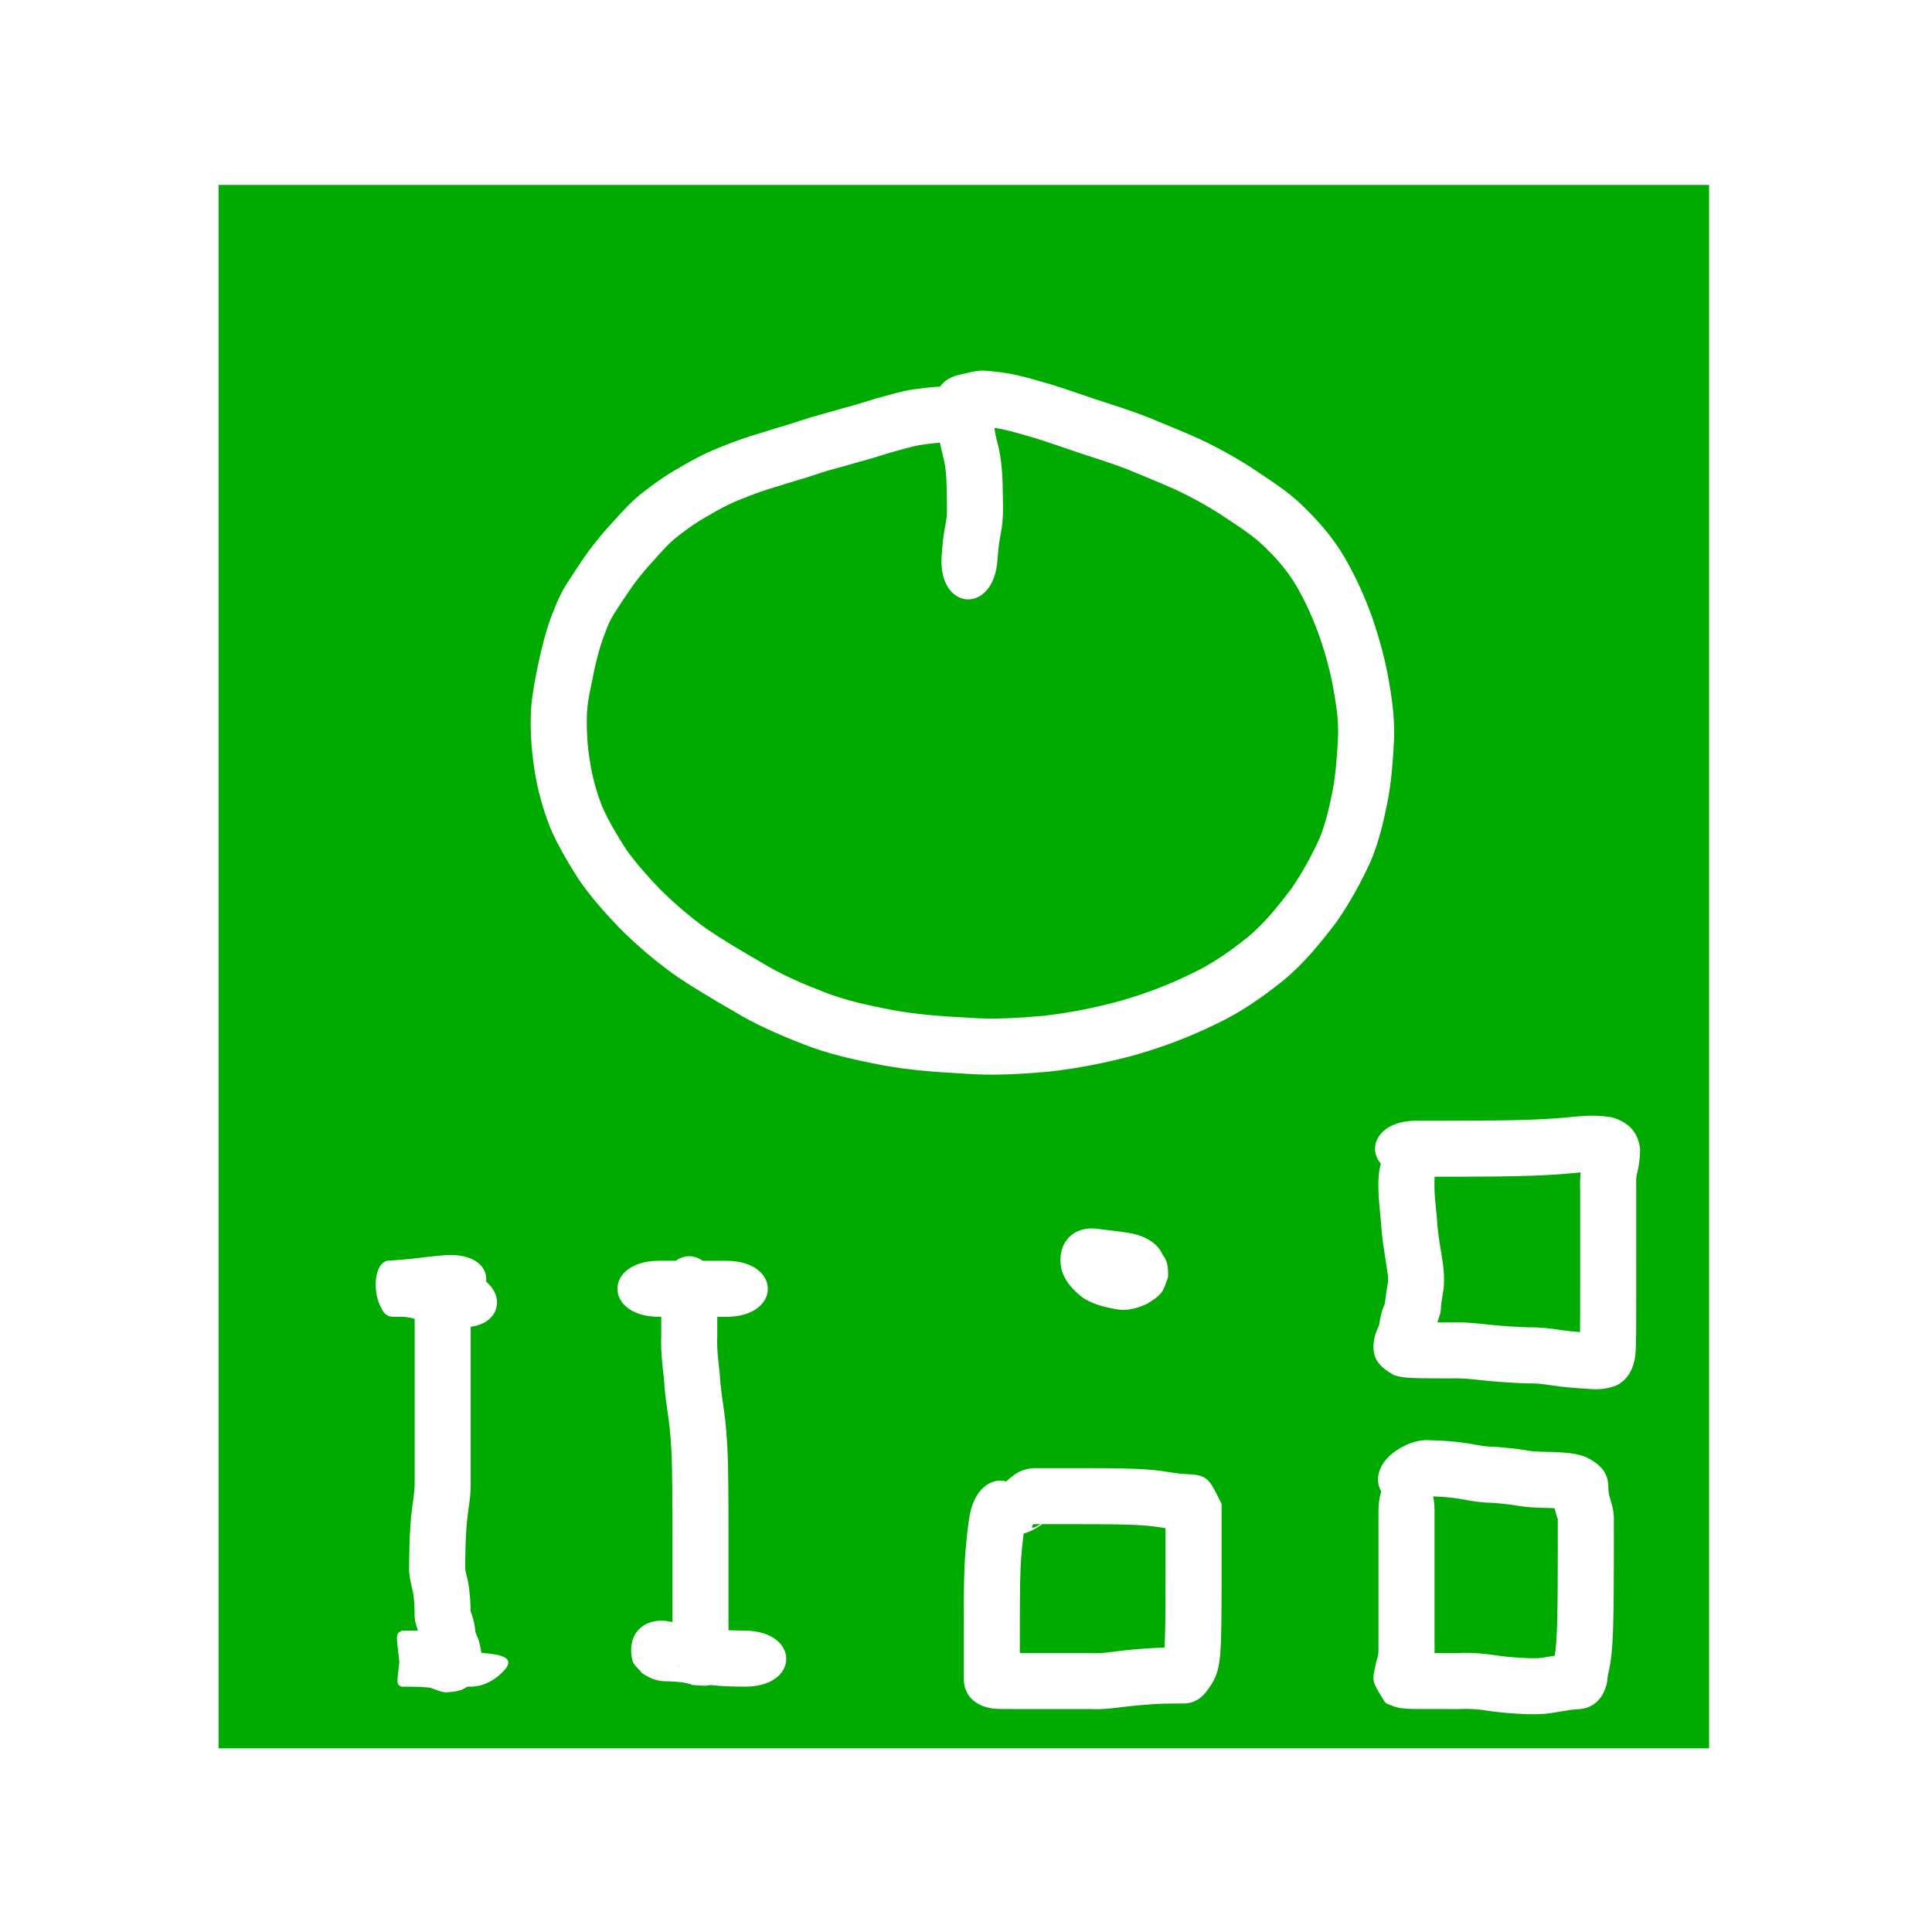
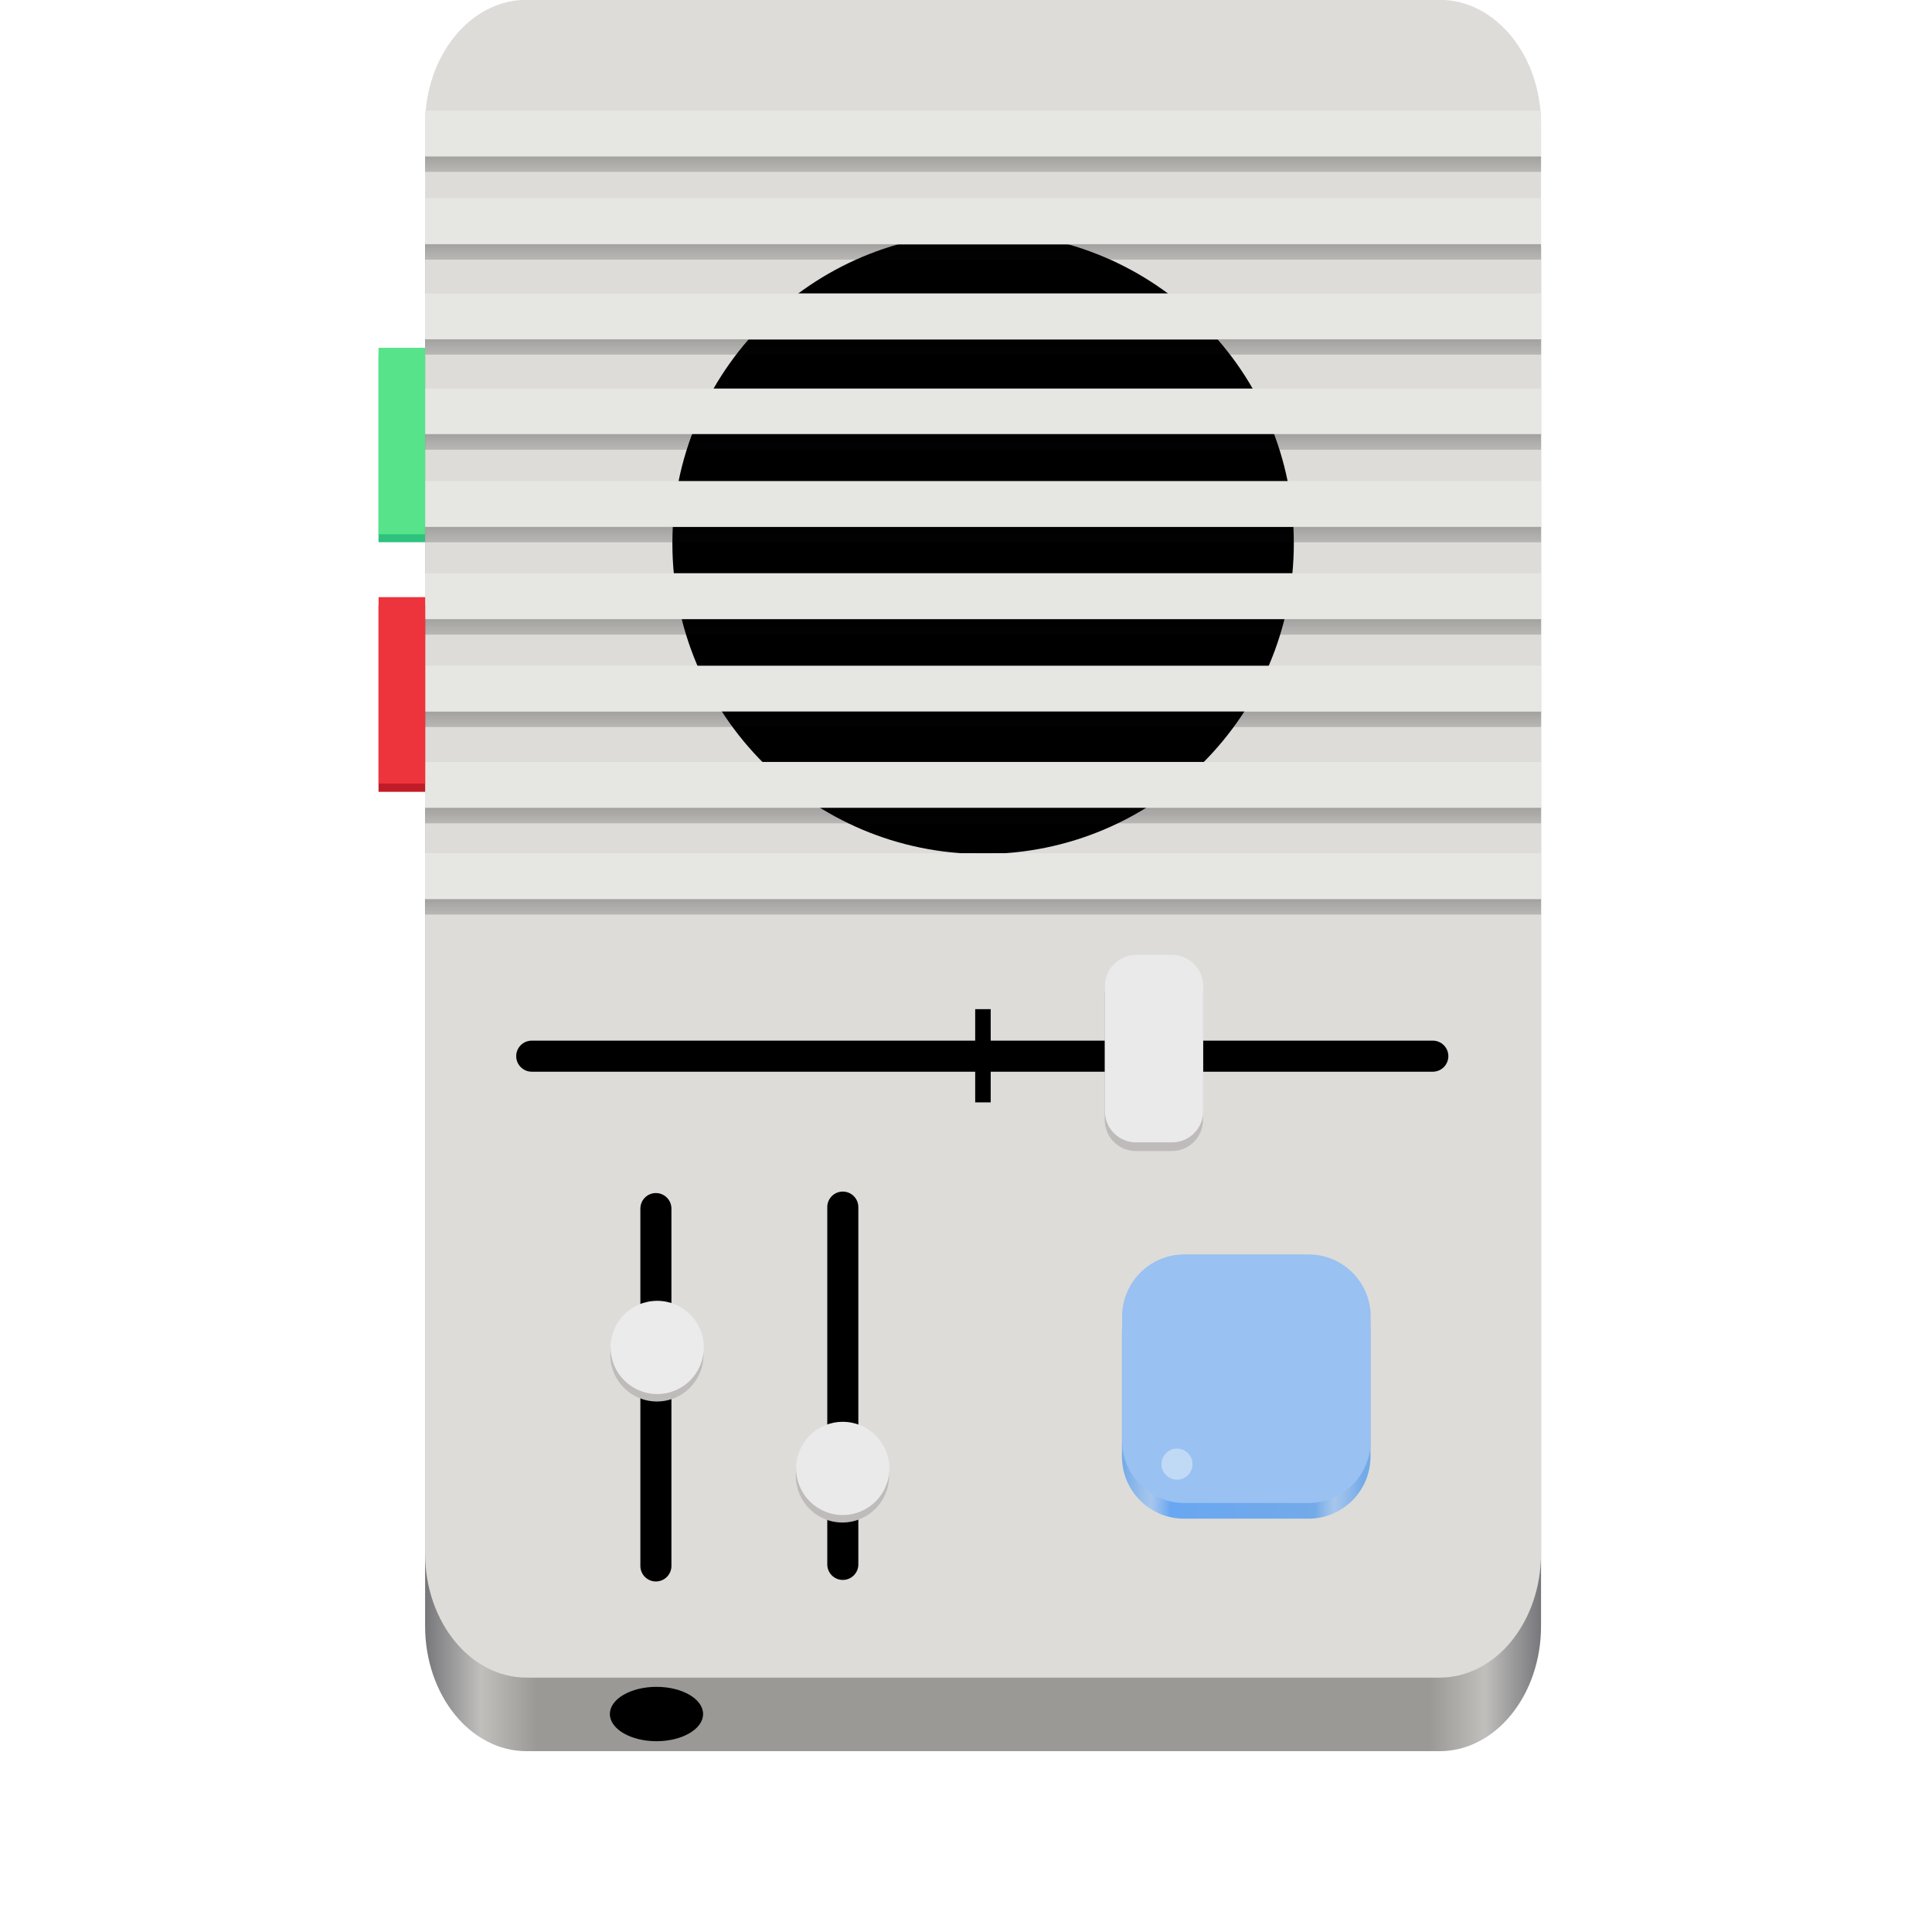
- <svg xmlns="http://www.w3.org/2000/svg" width="128" height="128" version="1.1" viewBox="0 0 128 128">
-   <path d="m14.479 12.251v103.58h98.753v-103.58zm50.574 12.303c0.067-9.6e-4 0.134 6.06e-4 0.202 0.006 0.653 0.051 1.305 0.119 1.947 0.257 0.851 0.186 1.682 0.433 2.517 0.679 0.967 0.303 1.923 0.64 2.882 0.965 1.154 0.37 2.309 0.742 3.441 1.174 1.122 0.472 2.253 0.923 3.365 1.419 1.191 0.557 2.344 1.188 3.453 1.898 1.144 0.78 2.342 1.499 3.345 2.463 1.088 1.04 2.087 2.169 2.853 3.473 0.75 1.292 1.366 2.645 1.865 4.053 0.468 1.383 0.865 2.795 1.104 4.236 0.239 1.367 0.412 2.753 0.314 4.143-0.07 1.277-0.17 2.554-0.414 3.812-0.274 1.349-0.589 2.705-1.134 3.974-0.643 1.392-1.381 2.741-2.261 3.998-1.05 1.382-2.152 2.732-3.495 3.845-1.403 1.123-2.872 2.151-4.508 2.912-1.713 0.841-3.495 1.512-5.331 2.037-1.875 0.507-3.784 0.888-5.716 1.102-1.858 0.165-3.719 0.275-5.584 0.132-1.844-0.098-3.691-0.231-5.509-0.571-1.756-0.348-3.513-0.721-5.181-1.387-1.588-0.619-3.157-1.296-4.615-2.187-1.38-0.801-2.761-1.604-4.07-2.52-1.22-0.894-2.368-1.874-3.44-2.943-0.98-1.025-1.93-2.083-2.736-3.252-0.715-1.138-1.42-2.291-1.935-3.536-0.469-1.236-0.826-2.509-1.014-3.82-0.198-1.291-0.281-2.592-0.218-3.898 0.084-1.12 0.308-2.211 0.54-3.308 0.198-0.886 0.417-1.773 0.72-2.629 0.305-0.815 0.615-1.624 1.083-2.364 0.454-0.714 0.921-1.422 1.408-2.114 0.524-0.706 1.079-1.389 1.683-2.03 0.641-0.711 1.282-1.427 2.051-2.004 0.75-0.581 1.523-1.131 2.356-1.587 0.835-0.501 1.7-0.96 2.608-1.317 0.909-0.376 1.835-0.709 2.78-0.982 0.861-0.276 1.734-0.514 2.589-0.806 0.909-0.305 1.84-0.529 2.759-0.804 0.796-0.208 1.581-0.456 2.367-0.697 0.781-0.203 1.552-0.451 2.352-0.573 0.601-0.076 1.202-0.165 1.807-0.188 0.286-0.409 0.741-0.687 1.398-0.814 0.455-0.1 0.903-0.239 1.371-0.246zm0.829 3.799c0.05 0.459 0.183 0.892 0.289 1.341 0.127 0.572 0.187 1.156 0.228 1.739 0.033 0.565 0.04 1.131 0.046 1.697 0.022 0.66 0.011 1.312-0.098 1.965-0.079 0.427-0.154 0.856-0.201 1.288-0.022 0.218-0.039 0.436-0.055 0.654l-0.003 0.048c-0.25 3.667-3.954 3.414-3.704-0.253l0.004-0.057c0.019-0.269 0.041-0.539 0.069-0.807 0.058-0.506 0.138-1.009 0.233-1.51 0.08-0.422 0.041-0.855 0.043-1.288-0.005-0.493-0.011-0.986-0.037-1.478-0.026-0.386-0.062-0.773-0.141-1.153-0.094-0.403-0.21-0.802-0.276-1.21-0.447 0.026-0.891 0.098-1.336 0.154-0.637 0.121-1.254 0.317-1.879 0.482-0.783 0.248-1.57 0.485-2.364 0.695-0.832 0.261-1.684 0.444-2.508 0.729-0.871 0.302-1.765 0.537-2.641 0.823-0.846 0.247-1.68 0.533-2.492 0.875-0.737 0.289-1.442 0.657-2.118 1.069-0.707 0.383-1.364 0.847-1.997 1.341-0.594 0.445-1.076 1.009-1.57 1.558-0.517 0.553-1.005 1.133-1.45 1.745-0.432 0.623-0.857 1.252-1.259 1.895-0.331 0.525-0.529 1.103-0.743 1.679-0.238 0.696-0.418 1.413-0.574 2.132-0.168 0.916-0.415 1.818-0.461 2.751-0.038 1.032 0.015 2.06 0.181 3.078 0.151 1.054 0.431 2.079 0.814 3.071 0.439 1.012 1.022 1.954 1.609 2.885 0.682 0.953 1.468 1.819 2.277 2.663 0.922 0.908 1.899 1.75 2.946 2.511 1.206 0.836 2.477 1.572 3.745 2.308 1.292 0.792 2.685 1.392 4.095 1.937 1.466 0.584 3.014 0.902 4.556 1.206 1.646 0.303 3.317 0.418 4.985 0.506 1.69 0.134 3.376 0.027 5.059-0.123 1.714-0.199 3.408-0.532 5.072-0.987 1.603-0.467 3.166-1.04 4.661-1.783 1.395-0.642 2.636-1.52 3.826-2.478 1.101-0.928 1.997-2.055 2.863-3.196 0.706-1.045 1.322-2.15 1.842-3.299 0.413-1.012 0.657-2.089 0.869-3.159 0.206-1.083 0.287-2.184 0.347-3.284 0.079-1.105-0.066-2.207-0.262-3.292-0.21-1.254-0.549-2.485-0.963-3.686-0.423-1.172-0.926-2.306-1.558-3.38-0.594-0.996-1.361-1.861-2.203-2.652-0.868-0.814-1.902-1.421-2.881-2.088-0.944-0.592-1.917-1.131-2.928-1.599-1.07-0.473-2.157-0.908-3.236-1.361-1.035-0.382-2.084-0.726-3.135-1.061-0.952-0.319-1.897-0.659-2.856-0.957-0.73-0.213-1.455-0.435-2.199-0.596-0.176-0.037-0.353-0.067-0.531-0.091zm39.683 45.566c0.42 0.003 0.84 0.035 1.256 0.114 1.102 0.33 1.711 0.984 1.843 2.114-0.01 0.566-0.072 1.112-0.218 1.661-0.086 0.352-0.023 0.744-0.041 1.117v1.632c0 0.647 1e-5 1.294 0 1.94-1e-5 0.675-4.3e-4 1.35-5.1e-4 2.025-1.1e-4 0.688 1.8e-4 1.376-5.2e-4 2.064 0 0.561-1e-3 1.123-6e-3 1.684-5e-3 0.51-9e-3 1.021-0.053 1.53-0.112 0.847-0.479 1.626-1.291 2.007-0.634 0.236-1.254 0.274-1.92 0.201-0.758-0.045-1.516-0.103-2.268-0.215-0.574-0.093-1.139-0.16-1.724-0.14-0.848-0.034-1.695-0.083-2.54-0.164-0.815-0.08-1.628-0.198-2.449-0.165-0.711-0.002-1.422-0.002-2.133-0.015-0.572-0.014-1.149-0.022-1.696-0.218-0.983-0.583-1.514-1.119-1.268-2.432 0.07-0.296 0.174-0.58 0.31-0.852 0.019-0.125 0.036-0.233 0.039-0.243h5.17e-4c-6.8e-5 0.005-0.004 0.035-0.014 0.102 0.052-0.355 0.131-0.705 0.254-1.042 0.048-0.13 0.079-0.202 0.098-0.237 0.006-0.05 0.016-0.119 0.032-0.212 0.046-0.409 0.109-0.817 0.178-1.223 0.067-0.319-0.073-0.799-0.106-1.18-0.142-0.894-0.299-1.787-0.343-2.693-0.09-0.962-0.211-1.924-0.179-2.892 0.013-0.407 0.071-0.769 0.162-1.086-0.947-1.097-0.157-2.851 2.369-2.851 0.081-1e-6 0.162 4e-6 0.242 0 0.155-7e-6 0.31 2.3e-5 0.466 0 0.269-5.8e-5 0.538-3.72e-4 0.807-5.17e-4 0.459-4e-4 0.918-8.34e-4 1.377-0.002 0.684-0.002 1.368-0.005 2.053-0.011 0.9-0.01 1.8-0.023 2.699-0.058 0.936-0.039 1.871-0.092 2.803-0.196 0.419-0.039 0.84-0.066 1.26-0.063zm-0.842 3.753c-0.021 2e-3 -0.041 0.004-0.061 0.006-0.998 0.111-2.001 0.168-3.005 0.21-0.937 0.036-1.875 0.051-2.813 0.061-0.695 0.007-1.389 0.009-2.084 0.011-0.461 0.001-0.923 0.002-1.384 0.002-0.111 6e-5 -0.223-3.9e-5 -0.334 0 5.42e-4 0.073-3.48e-4 0.149-0.003 0.225-0.031 0.853 0.084 1.7 0.163 2.547 0.034 0.827 0.182 1.639 0.312 2.454 0.131 0.741 0.205 1.477 0.123 2.227-0.057 0.388-0.13 0.774-0.171 1.164 0.017 0.364-0.127 0.695-0.242 1.029 0.313 0.002 0.625 0.002 0.938 0.003 0.938-0.034 1.869 0.091 2.8 0.182 0.773 0.074 1.549 0.118 2.325 0.149 0.731-0.014 1.451 0.068 2.171 0.185 0.407 0.058 0.815 0.098 1.225 0.129 9e-5 -0.009 4.2e-4 -0.017 5.1e-4 -0.026 5e-3 -0.55 5e-3 -1.1 6e-3 -1.65 7e-4 -0.687 9.6e-4 -1.374 1e-3 -2.06 8e-5 -0.675-1e-5 -1.349 0-2.024 1e-5 -0.647 0-1.294 0-1.94v-1.632c-0.012-0.421-8e-3 -0.838 0.031-1.253zm-32.304 3.717c0.098 0.003 0.198 0.012 0.3 0.026 0.648 0.077 1.295 0.153 1.94 0.246 1.311 0.191 2.081 0.789 2.36 1.453 0.298 0.386 0.397 0.749 0.364 1.517-0.117 0.293-0.194 0.606-0.352 0.88-0.224 0.387-0.677 0.635-1.038 0.872-0.68 0.315-1.381 0.501-2.139 0.34-0.755-0.143-1.504-0.334-2.15-0.771-0.631-0.506-1.204-1.106-1.391-1.925-0.296-1.553 0.643-2.69 2.107-2.639zm-42.262 1.768c1.477 0.098 2.158 0.911 2.049 1.756 1.293 1.08 0.79 2.773-1.02 2.986v10.43c0.009 0.754-0.139 1.498-0.223 2.246-0.067 0.574-0.095 1.151-0.117 1.729-0.016 0.503-0.022 1.007-0.026 1.51-0.01 0.269 0.095 0.539 0.161 0.834 0.089 0.415 0.13 0.837 0.165 1.259 0.021 0.287 0.028 0.575 0.034 0.863 0.012 0.027 0.026 0.06 0.043 0.101 0.148 0.389 0.225 0.796 0.276 1.207-3e-3 -0.019-0.005-0.029-0.006-0.032h-5.16e-4c-5.84e-4 4e-3 0.003 0.04 0.008 0.09 0.024 0.06 0.052 0.138 0.074 0.19 0.14 0.292 0.217 0.608 0.277 0.924 0.017 0.084 0.029 0.168 0.039 0.253 1.298 0.119 2.559 0.286 1.204 1.466-0.06 0.053-0.122 0.105-0.186 0.153-0.481 0.358-1.01 0.592-1.621 0.623h-0.325c-0.086 0.06-0.175 0.114-0.267 0.159-0.316 0.142-0.655 0.192-0.998 0.206-0.347 0.085-0.927-0.22-1.208-0.297-0.195-0.02-0.393-0.036-0.59-0.045-0.26-0.012-0.521-0.015-0.781-0.019l-0.559-3e-3c-3.21e-4 -0.011-9.4e-4 -0.021-1e-3 -0.032-0.346-0.091-0.221-0.423-0.1-1.588-0.143-1.491-0.32-1.92 0.115-2.044 2.09e-4 -0.016 3.35e-4 -0.033 5.16e-4 -0.049 0.143 7.2e-4 0.285 1e-3 0.428 2e-3 0.14-4e-3 0.306-3e-3 0.501-3e-3h0.188c-0.14-0.378-0.246-0.769-0.224-1.178-0.004-0.214-0.008-0.429-0.022-0.643-0.02-0.251-0.04-0.502-0.087-0.749-0.124-0.552-0.284-1.105-0.252-1.677 0.004-0.54 0.011-1.08 0.029-1.619 0.025-0.669 0.059-1.339 0.137-2.005 0.069-0.61 0.191-1.218 0.2-1.831v-10.959c-0.128-0.025-0.256-0.053-0.383-0.085-0.224-0.048-0.626-0.052-0.978-0.044-0.038-4.68e-4 -0.076-0.004-0.113-0.009-0.34 0.01-0.587-0.23-0.744-0.592-0.618-1.076-0.478-3.21 0.639-3.13 0.402-0.027 0.805-0.057 1.207-0.095 0.792-0.084 1.58-0.2 2.374-0.256 0.243-0.017 0.471-0.017 0.682-0.003zm15.508 0.07c0.308 0 0.617 0.101 0.891 0.304h1.559c3.675 0 3.675 3.712 0 3.712h-0.594v1.288c-0.042 0.827 0.074 1.646 0.161 2.466 0.042 0.793 0.155 1.573 0.272 2.357 0.131 0.889 0.196 1.786 0.242 2.683 0.037 0.807 0.048 1.614 0.056 2.422 0.006 0.763 0.008 1.526 0.01 2.289 0.001 0.636 0.001 1.273 0.002 1.909 1.56e-4 0.557 4.86e-4 1.114 5.17e-4 1.671 2.1e-5 0.453-4e-6 0.906 0 1.359 3e-6 0.348 0 0.697 0 1.045 1e-6 0.255 0 0.511 0 0.766v0.51c0.224 0.01 0.447 0.015 0.671 0.02 0.121 2e-3 0.243 4e-3 0.364 5e-3 0.018 2e-4 0.036 3.4e-4 0.055 5.2e-4 3.675 0.036 3.64 3.748-0.035 3.712-0.02-2e-4 -0.04-2.9e-4 -0.06-5.1e-4 -0.13-1e-3 -0.26-3e-3 -0.391-5e-3 -0.32-6e-3 -0.639-0.015-0.958-0.033-0.283-0.017-0.566-0.039-0.848-0.07-0.108 0.03-0.222 0.047-0.341 0.047-0.284-7e-4 -0.567-0.032-0.85-0.049-0.249-0.107-0.503-0.149-0.767-0.187-0.293-0.033-0.589-0.048-0.884-0.058-0.631 0.025-1.2-0.2-1.703-0.561-0.209-0.283-0.551-0.506-0.627-0.85-0.406-1.855 0.907-2.889 2.558-2.535 0.034 0.011 0.068 0.02 0.103 0.029v-0.742c0-0.348 3e-6 -0.697 0-1.045-4e-6 -0.453-4.95e-4 -0.906-5.16e-4 -1.359-3.1e-5 -0.557 1.55e-4 -1.113 0-1.67-2e-4 -0.634-2.55e-4 -1.269-0.002-1.903-0.001-0.753-0.004-1.506-0.01-2.259-0.007-0.757-0.017-1.513-0.052-2.269-0.039-0.778-0.094-1.555-0.206-2.326-0.124-0.836-0.243-1.67-0.291-2.515-0.1-0.949-0.223-1.898-0.181-2.855v-1.289h-0.146c-3.675 0-3.675-3.712 0-3.712h1.111c0.274-0.203 0.583-0.304 0.891-0.304zm48.707 12.19h5.17e-4c0.131-0.008 0.263-0.006 0.397 0.005 0.392 0.009 0.784 0.025 1.176 0.055 0.586 0.047 1.17 0.114 1.747 0.228 0.493 0.097 0.979 0.16 1.484 0.16 0.684 0.052 1.367 0.121 2.043 0.241 0.588 0.095 1.181 0.068 1.776 0.096 0.705 0.035 1.421 0.069 2.085 0.334 0.77 0.395 1.464 0.89 1.474 1.952 3e-3 0.069 0.012 0.23 6e-3 0.232 0.014 0.107 0.033 0.216 0.044 0.32 0.137 0.474 0.298 0.946 0.318 1.444-2e-5 0.394 1e-4 0.787 0 1.18-1.1e-4 0.481-4.2e-4 0.961-1e-3 1.442-1e-3 0.679-3e-3 1.358-7e-3 2.037-6e-3 0.871-0.013 1.742-0.039 2.613-0.03 0.818-0.062 1.639-0.189 2.448-0.099 0.568-0.182 0.77-0.217 1.261-0.202 0.955-0.816 1.734-1.922 1.776-0.162 0.01-0.325 0.019-0.486 0.044-0.43 0.063-0.857 0.136-1.285 0.21-0.728 0.099-1.455 0.098-2.188 0.045-0.693-0.041-1.387-0.095-2.073-0.207-0.615-0.097-1.223-0.139-1.849-0.103-0.845 0-1.689-3.9e-4 -2.534-4e-3 -0.598-5e-3 -1.209 0.019-1.785-0.167-0.21-0.113-0.504-0.137-0.629-0.341-0.757-1.231-0.816-1.308-0.646-2.12 0.063-0.3 0.131-0.599 0.222-0.892 0.039-0.136 0.041-0.569 0.034-0.858v-8.757c0-0.492 0.067-0.918 0.182-1.278-0.509-0.851-0.156-2.201 1.564-3.037 0.052-0.025 0.103-0.05 0.155-0.075 0.367-0.158 0.749-0.261 1.143-0.284zm-25.921 1.851v5.17e-4h0.425c0.227 2e-6 0.455 5.08e-4 0.682 5.16e-4 0.351 1.7e-5 0.701-7.2e-5 1.052 0 0.4 1.02e-4 0.8 5e-6 1.2 5.17e-4 0.48 7e-4 0.96 0.002 1.44 0.005 0.553 0.004 1.106 0.011 1.658 0.029 0.654 0.025 1.308 0.058 1.958 0.14 0.516 0.064 1.03 0.176 1.545 0.21 1.636 0.057 1.643 0.23 2.522 1.978v0.97c-1e-6 0.247 1e-6 0.495 0 0.742-2e-6 0.345 1.1e-5 0.689 0 1.034-1.4e-5 0.422 8.1e-5 0.843 0 1.264-1e-4 0.441-5.89e-4 0.882-1e-3 1.323-8e-4 0.552-0.002 1.104-0.005 1.656-0.005 0.66-0.011 1.32-0.032 1.979-0.026 0.682-0.05 1.369-0.214 2.034-0.126 0.393-0.091 0.332-0.268 0.695-0.003 6e-3 -0.062 0.112-0.113 0.199-8.24e-4 2e-3 -0.002 4e-3 -0.003 6e-3 -4e-3 7e-3 -0.008 0.012-0.012 0.019-0.027 0.046-0.056 0.095-0.054 0.088 0.002-6e-3 0.004-0.012 0.006-0.018-0.447 0.727-0.968 1.278-1.958 1.238-0.12 0-0.24 5.2e-4 -0.36 1e-3 -0.226 1e-3 -0.452 3e-3 -0.677 8e-3 -0.325 8e-3 -0.649 0.021-0.974 0.044-0.619 0.042-1.238 0.098-1.854 0.176-0.711 0.091-1.42 0.178-2.139 0.141-0.564 1e-5 -1.128-1e-5 -1.692 0-0.596 0-1.193 3e-5 -1.789 0-0.537-6e-5 -1.075-1.5e-4 -1.612-1e-3 -0.442-1e-3 -0.886 5e-3 -1.328-0.024-0.998-0.118-2-0.686-1.999-1.988v-0.489c1e-6 -0.255-5e-6 -0.509 0-0.764 8e-6 -0.335-3.8e-5 -0.67 0-1.005 5.7e-5 -0.442 2.62e-4 -0.883 5.17e-4 -1.325 3e-4 -0.466 6.36e-4 -0.932 0.003-1.397 0.002-0.505 0.005-1.01 0.016-1.514 0.016-0.619 0.036-1.238 0.085-1.855 0.06-0.768 0.139-1.534 0.254-2.296 0.293-1.95 1.488-2.703 2.447-2.42 0.073-0.069 0.15-0.137 0.232-0.206l0.055-0.046c0.457-0.373 0.845-0.576 1.503-0.633zm26.495 1.873c0.061 0.283 0.095 0.6 0.095 0.95v8.757c0.008 0.224 0.008 0.447-0.002 0.669 0.543 1e-3 1.086 8.9e-4 1.628 1e-3 0.816-0.036 1.621 0.022 2.426 0.149 0.567 0.093 1.14 0.134 1.713 0.168 0.486 0.026 0.968 0.058 1.448-0.015 0.25-0.045 0.5-0.088 0.751-0.128 8e-3 -0.04 0.015-0.079 0.021-0.116 0.092-0.648 0.113-1.303 0.137-1.956 0.024-0.834 0.031-1.668 0.037-2.502 5e-3 -0.672 6e-3 -1.345 7e-3 -2.017 6.3e-4 -0.479 9.5e-4 -0.958 1e-3 -1.437 9e-5 -0.357-2e-5 -0.715 0-1.072-1e-3 9e-3 -3e-3 0.015-5e-3 0.018l-5.2e-4 5.2e-4 -5.2e-4 5.1e-4 -5.1e-4 5.2e-4h-0.001l-5.1e-4 5.2e-4h-0.001l-5.1e-4 -5.2e-4 -5.2e-4 -5.2e-4h-5.2e-4c-0.038-0.027-0.14-0.465-0.161-0.536-0.013-0.049-0.025-0.097-0.036-0.146-0.102-0.009-0.179-0.017-0.189-0.018-0.724-0.011-1.443-0.027-2.16-0.135-0.581-0.104-1.169-0.164-1.758-0.208-0.646-0.008-1.281-0.094-1.915-0.218-0.438-0.086-0.882-0.136-1.327-0.171-0.235-0.018-0.472-0.029-0.707-0.037zm-26.495 1.84c-0.256 0.403 0.144 0.205 0.488 0h-0.063zm0.589 0c-0.426 0.318-0.838 0.517-1.221 0.618-0.067 0.517-0.117 1.037-0.158 1.557-0.043 0.553-0.061 1.107-0.075 1.661-0.01 0.479-0.013 0.958-0.015 1.438-0.002 0.461-0.002 0.922-0.003 1.383-2.55e-4 0.441-4.61e-4 0.882-5.17e-4 1.322-2.1e-5 0.186 8e-6 0.372 0 0.559 0.409 4.2e-4 0.817 4.7e-4 1.226 5.2e-4 0.596 3e-5 1.193 0 1.789 0 0.564-1e-5 1.128 1e-5 1.692 0 0.564 0.041 1.111-0.039 1.667-0.111 0.69-0.088 1.383-0.152 2.076-0.198 0.377-0.026 0.755-0.042 1.133-0.051 0.016-0.233 0.025-0.466 0.034-0.699 0.019-0.621 0.025-1.243 0.029-1.865 0.004-0.545 0.004-1.091 0.005-1.636 5.45e-4 -0.44 1e-3 -0.879 1e-3 -1.319 8.1e-5 -0.421-1.4e-5 -0.843 0-1.264 1.1e-5 -0.345-2e-6 -0.689 0-1.034v-0.096c-0.269-0.042-0.537-0.087-0.807-0.119-0.546-0.069-1.096-0.095-1.645-0.115-0.515-0.017-1.031-0.022-1.547-0.026-0.472-3e-3 -0.944-4e-3 -1.417-5e-3 -0.399-5.1e-4 -0.797-4.1e-4 -1.196-5.1e-4 -0.35-7e-5 -0.701 1e-5 -1.052 0-0.173-1e-5 -0.345 0-0.518 0zm-24.131 9.251c0.029 0.073 0.06 0.15 0.091 0.226 0.002-2e-3 0.004-5e-3 0.006-7e-3 -0.029-0.067-0.062-0.139-0.097-0.219zm49.752 1.401c-0.004 0.044-0.004 0.069-0.003 0.074v5.2e-4h0.001v-5.2e-4c0.002-6e-3 0.003-0.031 0.002-0.074z" fill="#0a0" stroke-width=".265" />
+ <svg xmlns="http://www.w3.org/2000/svg" xmlns:xlink="http://www.w3.org/1999/xlink" height="128px" viewBox="0 0 128 128" width="128px">
+   <linearGradient id="a" gradientTransform="matrix(0.165034 0 0 0.354598 13.54148 275.3748)" gradientUnits="userSpaceOnUse" x1="88.596" x2="536.596" y1="-449.394" y2="-449.394">
+     <stop offset="0" stop-color="#77767b" />
+     <stop offset="0.05" stop-color="#c0bfbc" />
+     <stop offset="0.1" stop-color="#9a9996" />
+     <stop offset="0.9" stop-color="#9a9996" />
+     <stop offset="0.95" stop-color="#c0bfbc" />
+     <stop offset="1" stop-color="#77767b" />
+   </linearGradient>
+   <linearGradient id="b" gradientUnits="userSpaceOnUse">
+     <stop offset="0" stop-opacity="0.26" />
+     <stop offset="1" stop-color="#2e2e2e" stop-opacity="0" />
+   </linearGradient>
+   <linearGradient id="c" x1="68.512" x2="68.512" xlink:href="#b" y1="59.645" y2="62.754" />
+   <linearGradient id="d" x1="68.422" x2="68.422" xlink:href="#b" y1="53.587" y2="56.696" />
+   <linearGradient id="e" x1="68.492" x2="68.492" xlink:href="#b" y1="47.215" y2="50.324" />
+   <linearGradient id="f" x1="68.398" x2="68.398" xlink:href="#b" y1="10.438" y2="13.547" />
+   <linearGradient id="g" x1="68.471" x2="68.471" xlink:href="#b" y1="16.243" y2="19.352" />
+   <linearGradient id="h" x1="68.534" x2="68.534" xlink:href="#b" y1="22.544" y2="25.653" />
+   <linearGradient id="i" x1="68.56" x2="68.56" xlink:href="#b" y1="28.829" y2="31.938" />
+   <linearGradient id="j" x1="68.492" x2="68.492" xlink:href="#b" y1="34.979" y2="38.088" />
+   <linearGradient id="k" x1="68.466" x2="68.466" xlink:href="#b" y1="41.087" y2="44.195" />
+   <linearGradient id="l" gradientTransform="matrix(0.840173 0 0 1.029273 317.4499 -186.5543)" gradientUnits="userSpaceOnUse" x1="-289.33" x2="-270.325" y1="271.105" y2="271.168">
+     <stop offset="0" stop-color="#73aae8" />
+     <stop offset="0.12" stop-color="#99c1f1" stop-opacity="0.8" />
+     <stop offset="0.2" stop-color="#69a7f2" />
+     <stop offset="0.8" stop-color="#73aae8" />
+     <stop offset="0.88" stop-color="#99c1f1" stop-opacity="0.8" />
+     <stop offset="1" stop-color="#73aae8" />
+   </linearGradient>
+   <path d="m 34.883 8.223 h 60.492 c 3.715 0 6.723 3.711 6.723 8.293 v 91.211 c 0 4.582 -3.008 8.293 -6.723 8.293 h -60.492 c -3.711 0 -6.719 -3.711 -6.719 -8.293 v -91.211 c 0 -4.582 3.008 -8.293 6.719 -8.293 z m 0 0" fill="url(#a)" />
+   <path d="m 34.883 -0.012 h 60.492 c 3.715 0 6.723 3.687 6.723 8.234 v 94.691 c 0 4.551 -3.008 8.234 -6.723 8.234 h -60.492 c -3.711 0 -6.719 -3.684 -6.719 -8.234 v -94.691 c 0 -4.547 3.008 -8.234 6.719 -8.234 z m 0 0" fill="#dddcd9" />
+   <path d="m 35.227 68.945 h 59.699 c 0.57 0 1.031 0.461 1.031 1.027 c 0 0.57 -0.461 1.031 -1.031 1.031 h -59.699 c -0.566 0 -1.027 -0.461 -1.027 -1.031 c 0 -0.566 0.461 -1.027 1.027 -1.027 z m 0 0" />
+   <path d="m 75.25 63.84 h 2.391 c 1.137 0 2.059 0.922 2.059 2.059 v 8.301 c 0 1.141 -0.922 2.059 -2.059 2.059 h -2.391 c -1.137 0 -2.059 -0.918 -2.059 -2.059 v -8.301 c 0 -1.137 0.922 -2.059 2.059 -2.059 z m 0 0" fill="#bfbbbb" />
+   <path d="m 75.266 63.266 h 2.387 c 1.137 0 2.059 0.922 2.059 2.059 v 8.301 c 0 1.137 -0.922 2.059 -2.059 2.059 h -2.387 c -1.137 0 -2.059 -0.922 -2.059 -2.059 v -8.301 c 0 -1.137 0.922 -2.059 2.059 -2.059 z m 0 0" fill="#ebeaea" />
+   <path d="m 64.609 66.859 h 1.027 v 6.176 h -1.027 z m 0 0" />
+   <path d="m 85.719 35.992 c 0 11.367 -9.215 20.586 -20.586 20.586 c -11.367 0 -20.586 -9.219 -20.586 -20.586 c 0 -11.371 9.219 -20.586 20.586 -20.586 c 11.371 0 20.586 9.215 20.586 20.586 z m 0 0" />
+   <path d="m 28.16 56.527 h 73.93 v 3.039 h -73.93 z m 0 0" fill="#e6e6e3" />
+   <path d="m 28.156 59.57 h 73.941 v 1.023 h -73.941 z m 0 0" fill="url(#c)" />
+   <path d="m 28.164 50.48 h 73.934 v 3.043 h -73.934 z m 0 0" fill="#e6e6e3" />
+   <path d="m 28.164 53.52 h 73.934 v 1.027 h -73.934 z m 0 0" fill="url(#d)" />
+   <path d="m 28.172 44.105 h 73.934 v 3.035 h -73.934 z m 0 0" fill="#e6e6e3" />
+   <path d="m 28.09 47.148 h 74.012 v 1.02 h -74.012 z m 0 0" fill="url(#e)" />
+   <path d="m 28.168 7.328 h 73.93 v 3.039 h -73.93 z m 0 0" fill="#e6e6e3" />
+   <path d="m 28.16 10.367 h 73.938 v 1.02 h -73.938 z m 0 0" fill="url(#f)" />
+   <path d="m 28.168 13.133 h 73.93 v 3.066 h -73.93 z m 0 0" fill="#e6e6e3" />
+   <path d="m 28.16 16.176 h 73.938 v 1.027 h -73.938 z m 0 0" fill="url(#g)" />
+   <path d="m 28.164 19.438 h 73.938 v 3.062 h -73.938 z m 0 0" fill="#e6e6e3" />
+   <path d="m 28.164 22.477 h 73.938 v 1.02 h -73.938 z m 0 0" fill="url(#h)" />
+   <path d="m 28.164 25.742 h 73.938 v 3.02 h -73.938 z m 0 0" fill="#e6e6e3" />
+   <path d="m 28.156 28.762 h 73.941 v 1.035 h -73.941 z m 0 0" fill="url(#i)" />
+   <path d="m 28.164 31.871 h 73.934 v 3.043 h -73.934 z m 0 0" fill="#e6e6e3" />
+   <path d="m 28.16 34.91 h 73.938 v 1.02 h -73.938 z m 0 0" fill="url(#j)" />
+   <path d="m 28.164 37.977 h 73.938 v 3.047 h -73.938 z m 0 0" fill="#e6e6e3" />
+   <path d="m 28.062 41.02 h 74.039 v 1.027 h -74.039 z m 0 0" fill="url(#k)" />
+   <path d="m 46.582 113.559 c 0 0.992 -1.383 1.801 -3.086 1.801 c -1.707 0 -3.09 -0.809 -3.09 -1.801 c 0 -0.996 1.383 -1.801 3.09 -1.801 c 1.703 0 3.086 0.805 3.086 1.801 z m 0 0" />
+   <path d="m 25.078 23.57 h 3.086 v 12.352 h -3.086 z m 0 0" fill="#2ec27e" />
+   <path d="m 25.078 23.043 h 3.086 v 12.352 h -3.086 z m 0 0" fill="#57e389" />
+   <path d="m 25.078 40.109 h 3.09 v 12.352 h -3.09 z m 0 0" fill="#c01c28" />
+   <path d="m 25.082 39.562 h 3.086 v 12.352 h -3.086 z m 0 0" fill="#ed333b" />
+   <path d="m 43.453 79.043 c 0.57 0 1.031 0.461 1.031 1.031 v 23.672 c 0 0.57 -0.461 1.031 -1.031 1.031 c -0.566 0 -1.027 -0.461 -1.027 -1.031 v -23.672 c 0 -0.57 0.461 -1.031 1.027 -1.031 z m 0 0" />
+   <path d="m 46.609 89.762 c 0 1.707 -1.383 3.09 -3.086 3.09 c -1.707 0 -3.09 -1.383 -3.09 -3.09 s 1.383 -3.086 3.09 -3.086 c 1.703 0 3.086 1.379 3.086 3.086 z m 0 0" fill="#bfbbbb" />
+   <path d="m 46.629 89.273 c 0 1.703 -1.383 3.086 -3.086 3.086 c -1.707 0 -3.09 -1.383 -3.09 -3.086 c 0 -1.707 1.383 -3.09 3.09 -3.09 c 1.703 0 3.086 1.383 3.086 3.09 z m 0 0" fill="#ebebeb" />
+   <path d="m 55.836 78.945 c 0.57 0 1.031 0.461 1.031 1.027 v 23.676 c 0 0.566 -0.461 1.027 -1.031 1.027 c -0.566 0 -1.027 -0.461 -1.027 -1.027 v -23.676 c 0 -0.566 0.461 -1.027 1.027 -1.027 z m 0 0" />
+   <path d="m 58.902 97.785 c 0 1.703 -1.383 3.086 -3.09 3.086 c -1.703 0 -3.086 -1.383 -3.086 -3.086 c 0 -1.707 1.383 -3.09 3.086 -3.09 c 1.707 0 3.09 1.383 3.09 3.09 z m 0 0" fill="#bfbbbb" />
+   <path d="m 58.922 97.285 c 0 1.707 -1.383 3.09 -3.086 3.09 c -1.707 0 -3.09 -1.383 -3.09 -3.09 c 0 -1.703 1.383 -3.086 3.09 -3.086 c 1.703 0 3.086 1.383 3.086 3.086 z m 0 0" fill="#ebeaea" />
+   <path d="m 78.449 84.152 h 8.234 c 2.273 0 4.117 1.84 4.117 4.117 v 8.23 c 0 2.277 -1.844 4.117 -4.117 4.117 h -8.234 c -2.273 0 -4.117 -1.84 -4.117 -4.117 v -8.23 c 0 -2.277 1.844 -4.117 4.117 -4.117 z m 0 0" fill="url(#l)" />
+   <path d="m 78.461 83.109 h 8.234 c 2.273 0 4.117 1.844 4.117 4.117 v 8.234 c 0 2.273 -1.844 4.117 -4.117 4.117 h -8.234 c -2.273 0 -4.117 -1.844 -4.117 -4.117 v -8.234 c 0 -2.273 1.844 -4.117 4.117 -4.117 z m 0 0" fill="#99c1f1" />
+   <path d="m 79.008 97.004 c 0 0.566 -0.461 1.027 -1.031 1.027 c -0.566 0 -1.027 -0.461 -1.027 -1.027 c 0 -0.57 0.461 -1.031 1.027 -1.031 c 0.57 0 1.031 0.461 1.031 1.031 z m 0 0" fill="#c0daf5" />
</svg>
